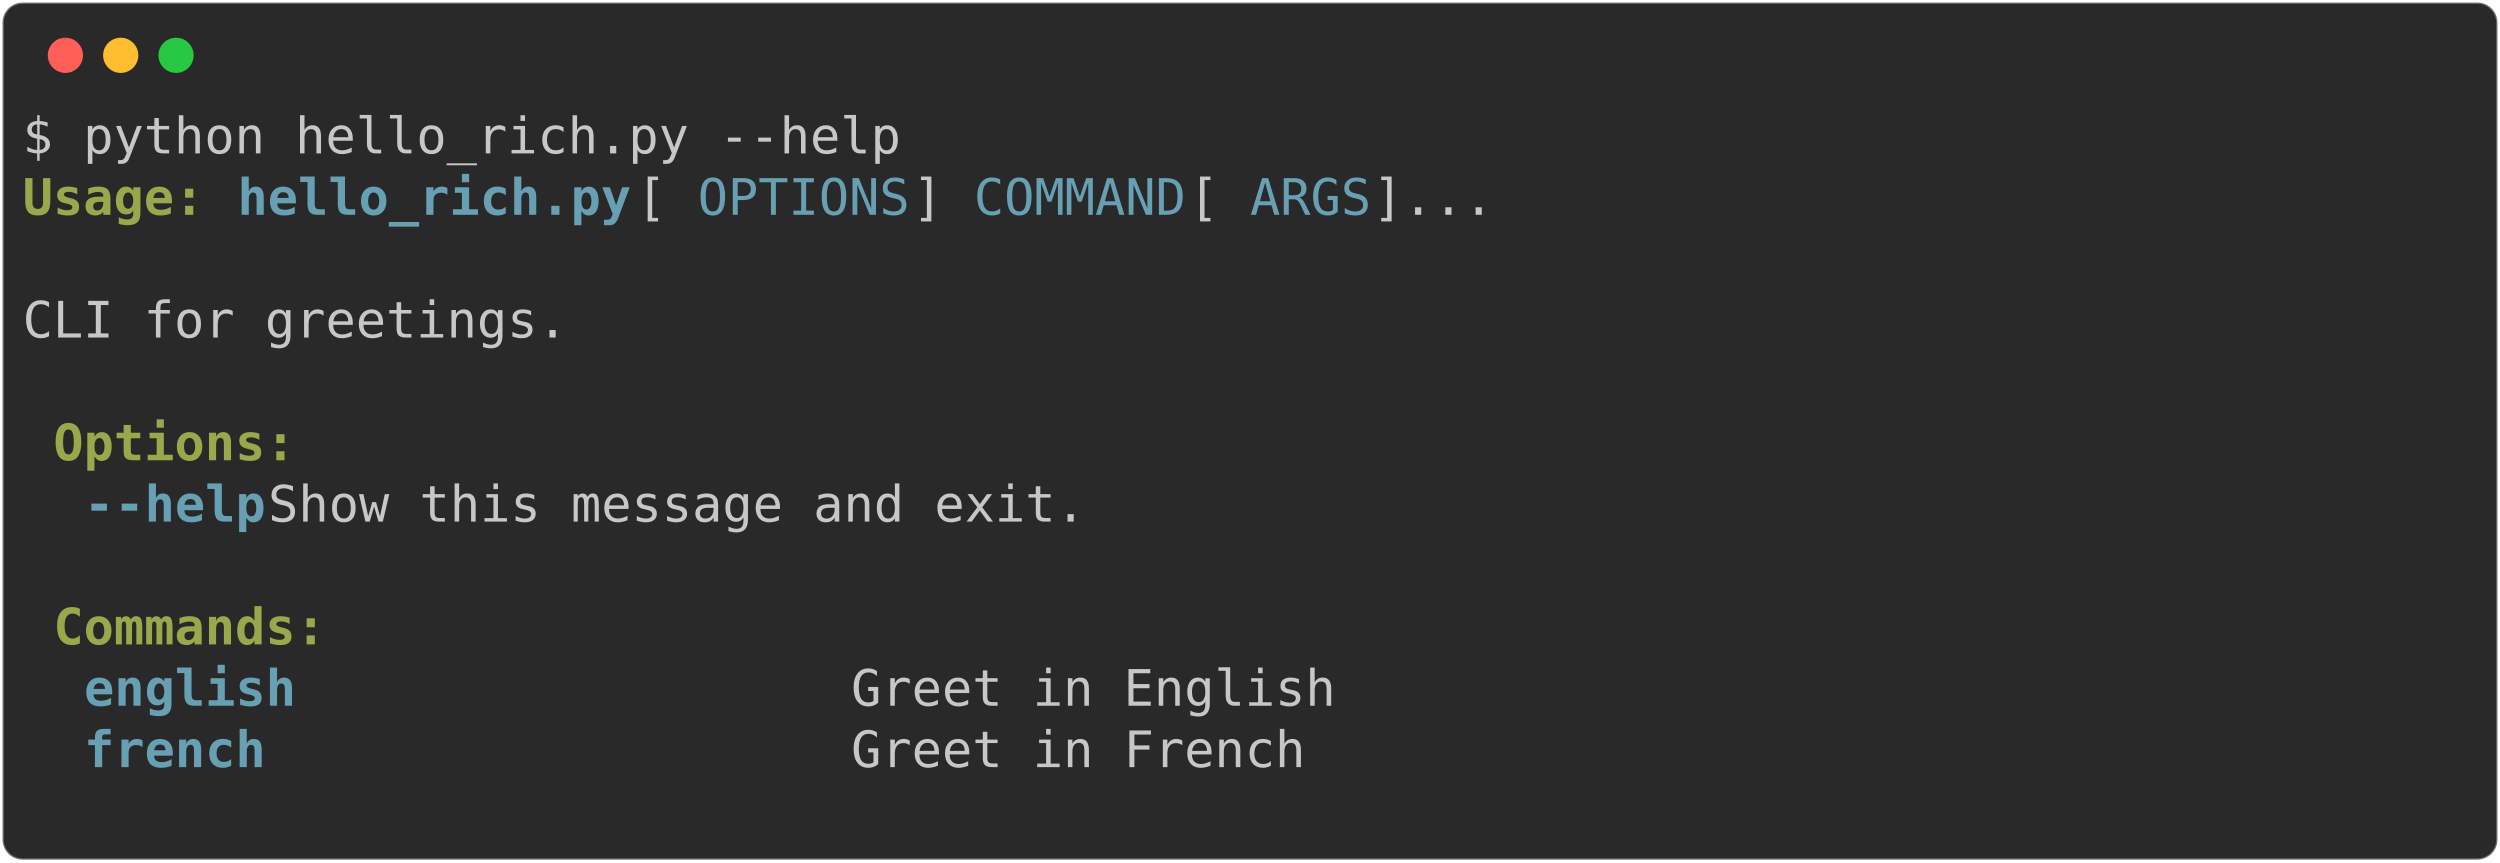
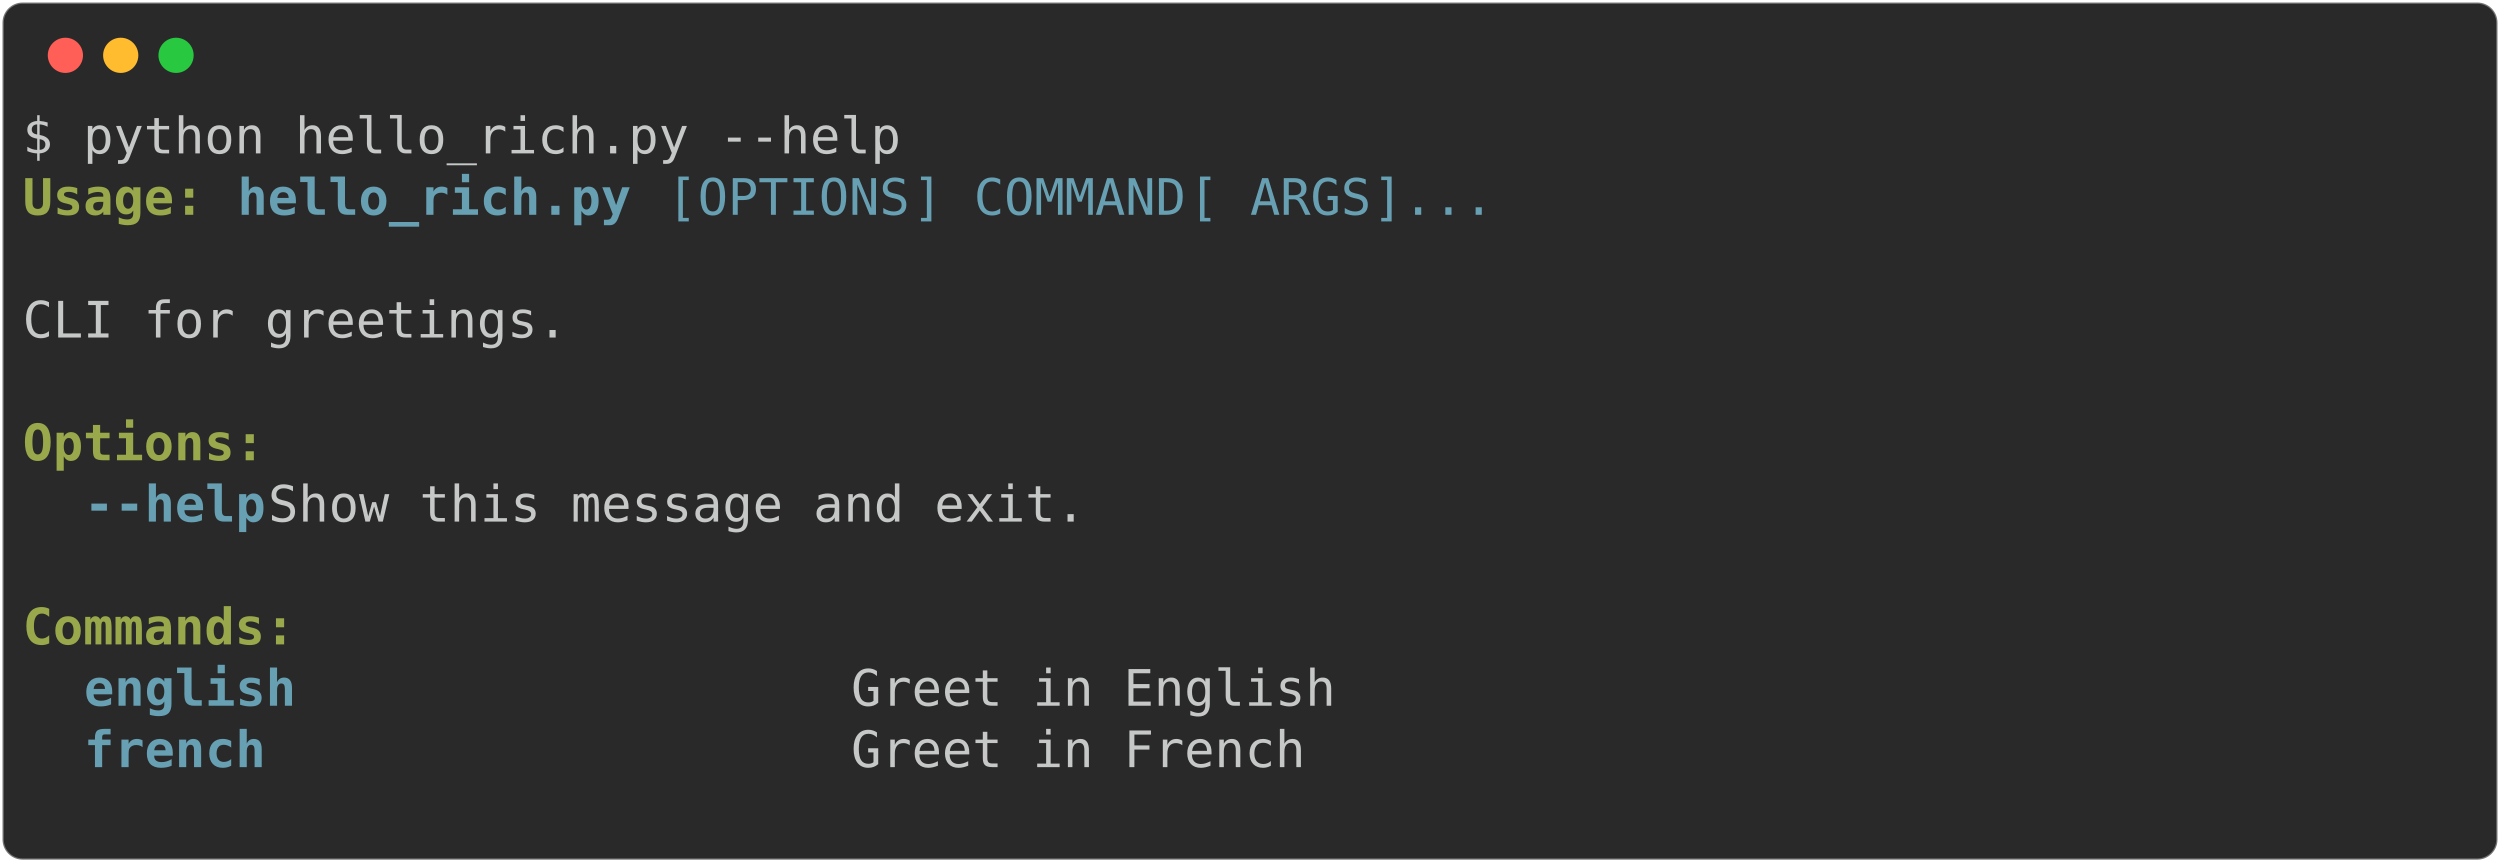
<svg xmlns="http://www.w3.org/2000/svg" class="rich-terminal" viewBox="0 0 994 342.8">
  <style>

    @font-face {
        font-family: "Fira Code";
        src: local("FiraCode-Regular"),
                url("https://cdnjs.cloudflare.com/ajax/libs/firacode/6.2.0/woff2/FiraCode-Regular.woff2") format("woff2"),
                url("https://cdnjs.cloudflare.com/ajax/libs/firacode/6.2.0/woff/FiraCode-Regular.woff") format("woff");
        font-style: normal;
        font-weight: 400;
    }
    @font-face {
        font-family: "Fira Code";
        src: local("FiraCode-Bold"),
                url("https://cdnjs.cloudflare.com/ajax/libs/firacode/6.2.0/woff2/FiraCode-Bold.woff2") format("woff2"),
                url("https://cdnjs.cloudflare.com/ajax/libs/firacode/6.2.0/woff/FiraCode-Bold.woff") format("woff");
        font-style: bold;
        font-weight: 700;
    }

-     .terminal-1756896071-matrix {
+     .terminal-738397991-matrix {
        font-family: Fira Code, monospace;
        font-size: 20px;
        line-height: 24.4px;
        font-variant-east-asian: full-width;
    }

-     .terminal-1756896071-title {
+     .terminal-738397991-title {
        font-size: 18px;
        font-weight: bold;
        font-family: arial;
    }

-     .terminal-1756896071-r1 { fill: #c5c8c6 }
- .terminal-1756896071-r2 { fill: #98a84b;font-weight: bold }
- .terminal-1756896071-r3 { fill: #68a0b3;font-weight: bold }
- .terminal-1756896071-r4 { fill: #68a0b3 }
- .terminal-1756896071-r5 { fill: #98a84b }
+     .terminal-738397991-r1 { fill: #c5c8c6 }
+ .terminal-738397991-r2 { fill: #98a84b;font-weight: bold }
+ .terminal-738397991-r3 { fill: #68a0b3;font-weight: bold }
+ .terminal-738397991-r4 { fill: #68a0b3 }
+ .terminal-738397991-r5 { fill: #98a84b }
    </style>
  <defs>
-     <clipPath id="terminal-1756896071-clip-terminal">
+     <clipPath id="terminal-738397991-clip-terminal">
      <rect x="0" y="0" width="975.0" height="291.8" />
    </clipPath>
-     <clipPath id="terminal-1756896071-line-0">
+     <clipPath id="terminal-738397991-line-0">
      <rect x="0" y="1.5" width="976" height="24.65" />
    </clipPath>
-     <clipPath id="terminal-1756896071-line-1">
+     <clipPath id="terminal-738397991-line-1">
      <rect x="0" y="25.9" width="976" height="24.65" />
    </clipPath>
-     <clipPath id="terminal-1756896071-line-2">
+     <clipPath id="terminal-738397991-line-2">
      <rect x="0" y="50.3" width="976" height="24.65" />
    </clipPath>
-     <clipPath id="terminal-1756896071-line-3">
+     <clipPath id="terminal-738397991-line-3">
      <rect x="0" y="74.7" width="976" height="24.65" />
    </clipPath>
-     <clipPath id="terminal-1756896071-line-4">
+     <clipPath id="terminal-738397991-line-4">
      <rect x="0" y="99.1" width="976" height="24.65" />
    </clipPath>
-     <clipPath id="terminal-1756896071-line-5">
+     <clipPath id="terminal-738397991-line-5">
      <rect x="0" y="123.5" width="976" height="24.65" />
    </clipPath>
-     <clipPath id="terminal-1756896071-line-6">
+     <clipPath id="terminal-738397991-line-6">
      <rect x="0" y="147.9" width="976" height="24.65" />
    </clipPath>
-     <clipPath id="terminal-1756896071-line-7">
+     <clipPath id="terminal-738397991-line-7">
      <rect x="0" y="172.3" width="976" height="24.65" />
    </clipPath>
-     <clipPath id="terminal-1756896071-line-8">
+     <clipPath id="terminal-738397991-line-8">
      <rect x="0" y="196.7" width="976" height="24.65" />
    </clipPath>
-     <clipPath id="terminal-1756896071-line-9">
+     <clipPath id="terminal-738397991-line-9">
      <rect x="0" y="221.1" width="976" height="24.65" />
    </clipPath>
-     <clipPath id="terminal-1756896071-line-10">
+     <clipPath id="terminal-738397991-line-10">
      <rect x="0" y="245.5" width="976" height="24.65" />
    </clipPath>
  </defs>
  <rect fill="#292929" stroke="rgba(255,255,255,0.35)" stroke-width="1" x="1" y="1" width="992" height="340.8" rx="8" />
  <g transform="translate(26,22)">
    <circle cx="0" cy="0" r="7" fill="#ff5f57" />
    <circle cx="22" cy="0" r="7" fill="#febc2e" />
    <circle cx="44" cy="0" r="7" fill="#28c840" />
  </g>
-   <g transform="translate(9, 41)" clip-path="url(#terminal-1756896071-clip-terminal)">
-     <g class="terminal-1756896071-matrix">
-       <text class="terminal-1756896071-r1" x="0" y="20" textLength="353.8" clip-path="url(#terminal-1756896071-line-0)">$ python hello_rich.py --help</text>
-       <text class="terminal-1756896071-r1" x="976" y="20" textLength="12.2" clip-path="url(#terminal-1756896071-line-0)">
+   <g transform="translate(9, 41)" clip-path="url(#terminal-738397991-clip-terminal)">
+     <g class="terminal-738397991-matrix">
+       <text class="terminal-738397991-r1" x="0" y="20" textLength="353.8" clip-path="url(#terminal-738397991-line-0)">$ python hello_rich.py --help</text>
+       <text class="terminal-738397991-r1" x="976" y="20" textLength="12.2" clip-path="url(#terminal-738397991-line-0)">
</text>
-       <text class="terminal-1756896071-r2" x="0" y="44.4" textLength="73.2" clip-path="url(#terminal-1756896071-line-1)">Usage:</text>
-       <text class="terminal-1756896071-r3" x="85.4" y="44.4" textLength="158.6" clip-path="url(#terminal-1756896071-line-1)">hello_rich.py</text>
-       <text class="terminal-1756896071-r1" x="244" y="44.4" textLength="24.4" clip-path="url(#terminal-1756896071-line-1)"> [</text>
-       <text class="terminal-1756896071-r4" x="268.4" y="44.4" textLength="85.4" clip-path="url(#terminal-1756896071-line-1)">OPTIONS</text>
-       <text class="terminal-1756896071-r1" x="353.8" y="44.4" textLength="24.4" clip-path="url(#terminal-1756896071-line-1)">] </text>
-       <text class="terminal-1756896071-r4" x="378.2" y="44.4" textLength="85.4" clip-path="url(#terminal-1756896071-line-1)">COMMAND</text>
-       <text class="terminal-1756896071-r1" x="463.6" y="44.4" textLength="24.4" clip-path="url(#terminal-1756896071-line-1)"> [</text>
-       <text class="terminal-1756896071-r4" x="488" y="44.4" textLength="48.8" clip-path="url(#terminal-1756896071-line-1)">ARGS</text>
-       <text class="terminal-1756896071-r1" x="536.8" y="44.4" textLength="439.2" clip-path="url(#terminal-1756896071-line-1)">]...                                </text>
-       <text class="terminal-1756896071-r1" x="976" y="44.4" textLength="12.2" clip-path="url(#terminal-1756896071-line-1)">
+       <text class="terminal-738397991-r2" x="0" y="44.4" textLength="73.2" clip-path="url(#terminal-738397991-line-1)">Usage:</text>
+       <text class="terminal-738397991-r3" x="85.4" y="44.4" textLength="158.6" clip-path="url(#terminal-738397991-line-1)">hello_rich.py</text>
+       <text class="terminal-738397991-r4" x="256.2" y="44.4" textLength="12.2" clip-path="url(#terminal-738397991-line-1)">[</text>
+       <text class="terminal-738397991-r4" x="268.4" y="44.4" textLength="85.4" clip-path="url(#terminal-738397991-line-1)">OPTIONS</text>
+       <text class="terminal-738397991-r4" x="353.8" y="44.4" textLength="24.4" clip-path="url(#terminal-738397991-line-1)">] </text>
+       <text class="terminal-738397991-r4" x="378.2" y="44.4" textLength="85.4" clip-path="url(#terminal-738397991-line-1)">COMMAND</text>
+       <text class="terminal-738397991-r4" x="463.6" y="44.4" textLength="24.4" clip-path="url(#terminal-738397991-line-1)"> [</text>
+       <text class="terminal-738397991-r4" x="488" y="44.4" textLength="48.8" clip-path="url(#terminal-738397991-line-1)">ARGS</text>
+       <text class="terminal-738397991-r4" x="536.8" y="44.4" textLength="48.8" clip-path="url(#terminal-738397991-line-1)">]...</text>
+       <text class="terminal-738397991-r1" x="976" y="44.4" textLength="12.2" clip-path="url(#terminal-738397991-line-1)">
</text>
-       <text class="terminal-1756896071-r1" x="976" y="68.8" textLength="12.2" clip-path="url(#terminal-1756896071-line-2)">
+       <text class="terminal-738397991-r1" x="976" y="68.8" textLength="12.2" clip-path="url(#terminal-738397991-line-2)">
</text>
-       <text class="terminal-1756896071-r1" x="0" y="93.2" textLength="976" clip-path="url(#terminal-1756896071-line-3)"> CLI for greetings.                                                             </text>
-       <text class="terminal-1756896071-r1" x="976" y="93.2" textLength="12.2" clip-path="url(#terminal-1756896071-line-3)">
+       <text class="terminal-738397991-r1" x="0" y="93.2" textLength="976" clip-path="url(#terminal-738397991-line-3)">CLI for greetings.                                                              </text>
+       <text class="terminal-738397991-r1" x="976" y="93.2" textLength="12.2" clip-path="url(#terminal-738397991-line-3)">
</text>
-       <text class="terminal-1756896071-r1" x="976" y="117.6" textLength="12.2" clip-path="url(#terminal-1756896071-line-4)">
+       <text class="terminal-738397991-r1" x="976" y="117.6" textLength="12.2" clip-path="url(#terminal-738397991-line-4)">
</text>
-       <text class="terminal-1756896071-r2" x="12.2" y="142" textLength="97.6" clip-path="url(#terminal-1756896071-line-5)">Options:</text>
-       <text class="terminal-1756896071-r1" x="976" y="142" textLength="12.2" clip-path="url(#terminal-1756896071-line-5)">
+       <text class="terminal-738397991-r2" x="0" y="142" textLength="97.6" clip-path="url(#terminal-738397991-line-5)">Options:</text>
+       <text class="terminal-738397991-r1" x="976" y="142" textLength="12.2" clip-path="url(#terminal-738397991-line-5)">
</text>
-       <text class="terminal-1756896071-r3" x="24.4" y="166.4" textLength="73.2" clip-path="url(#terminal-1756896071-line-6)">--help</text>
-       <text class="terminal-1756896071-r1" x="97.6" y="166.4" textLength="866.2" clip-path="url(#terminal-1756896071-line-6)">  Show this message and exit.                                          </text>
-       <text class="terminal-1756896071-r1" x="976" y="166.4" textLength="12.2" clip-path="url(#terminal-1756896071-line-6)">
+       <text class="terminal-738397991-r3" x="24.4" y="166.4" textLength="73.2" clip-path="url(#terminal-738397991-line-6)">--help</text>
+       <text class="terminal-738397991-r1" x="97.6" y="166.4" textLength="866.2" clip-path="url(#terminal-738397991-line-6)">  Show this message and exit.                                          </text>
+       <text class="terminal-738397991-r1" x="976" y="166.4" textLength="12.2" clip-path="url(#terminal-738397991-line-6)">
</text>
-       <text class="terminal-1756896071-r1" x="976" y="190.8" textLength="12.2" clip-path="url(#terminal-1756896071-line-7)">
+       <text class="terminal-738397991-r1" x="976" y="190.8" textLength="12.2" clip-path="url(#terminal-738397991-line-7)">
</text>
-       <text class="terminal-1756896071-r2" x="12.2" y="215.2" textLength="109.8" clip-path="url(#terminal-1756896071-line-8)">Commands:</text>
-       <text class="terminal-1756896071-r1" x="976" y="215.2" textLength="12.2" clip-path="url(#terminal-1756896071-line-8)">
+       <text class="terminal-738397991-r2" x="0" y="215.2" textLength="109.8" clip-path="url(#terminal-738397991-line-8)">Commands:</text>
+       <text class="terminal-738397991-r1" x="976" y="215.2" textLength="12.2" clip-path="url(#terminal-738397991-line-8)">
</text>
-       <text class="terminal-1756896071-r3" x="24.4" y="239.6" textLength="292.8" clip-path="url(#terminal-1756896071-line-9)">english                 </text>
-       <text class="terminal-1756896071-r1" x="329.4" y="239.6" textLength="634.4" clip-path="url(#terminal-1756896071-line-9)"> Greet in English                                   </text>
-       <text class="terminal-1756896071-r1" x="976" y="239.6" textLength="12.2" clip-path="url(#terminal-1756896071-line-9)">
+       <text class="terminal-738397991-r3" x="24.4" y="239.6" textLength="292.8" clip-path="url(#terminal-738397991-line-9)">english                 </text>
+       <text class="terminal-738397991-r1" x="329.4" y="239.6" textLength="634.4" clip-path="url(#terminal-738397991-line-9)"> Greet in English                                   </text>
+       <text class="terminal-738397991-r1" x="976" y="239.6" textLength="12.2" clip-path="url(#terminal-738397991-line-9)">
</text>
-       <text class="terminal-1756896071-r3" x="24.4" y="264" textLength="292.8" clip-path="url(#terminal-1756896071-line-10)">french                  </text>
-       <text class="terminal-1756896071-r1" x="329.4" y="264" textLength="634.4" clip-path="url(#terminal-1756896071-line-10)"> Greet in French                                    </text>
-       <text class="terminal-1756896071-r1" x="976" y="264" textLength="12.2" clip-path="url(#terminal-1756896071-line-10)">
+       <text class="terminal-738397991-r3" x="24.4" y="264" textLength="292.8" clip-path="url(#terminal-738397991-line-10)">french                  </text>
+       <text class="terminal-738397991-r1" x="329.4" y="264" textLength="634.4" clip-path="url(#terminal-738397991-line-10)"> Greet in French                                    </text>
+       <text class="terminal-738397991-r1" x="976" y="264" textLength="12.2" clip-path="url(#terminal-738397991-line-10)">
</text>
-       <text class="terminal-1756896071-r1" x="976" y="288.4" textLength="12.2" clip-path="url(#terminal-1756896071-line-11)">
+       <text class="terminal-738397991-r1" x="976" y="288.4" textLength="12.2" clip-path="url(#terminal-738397991-line-11)">
</text>
    </g>
  </g>
</svg>
